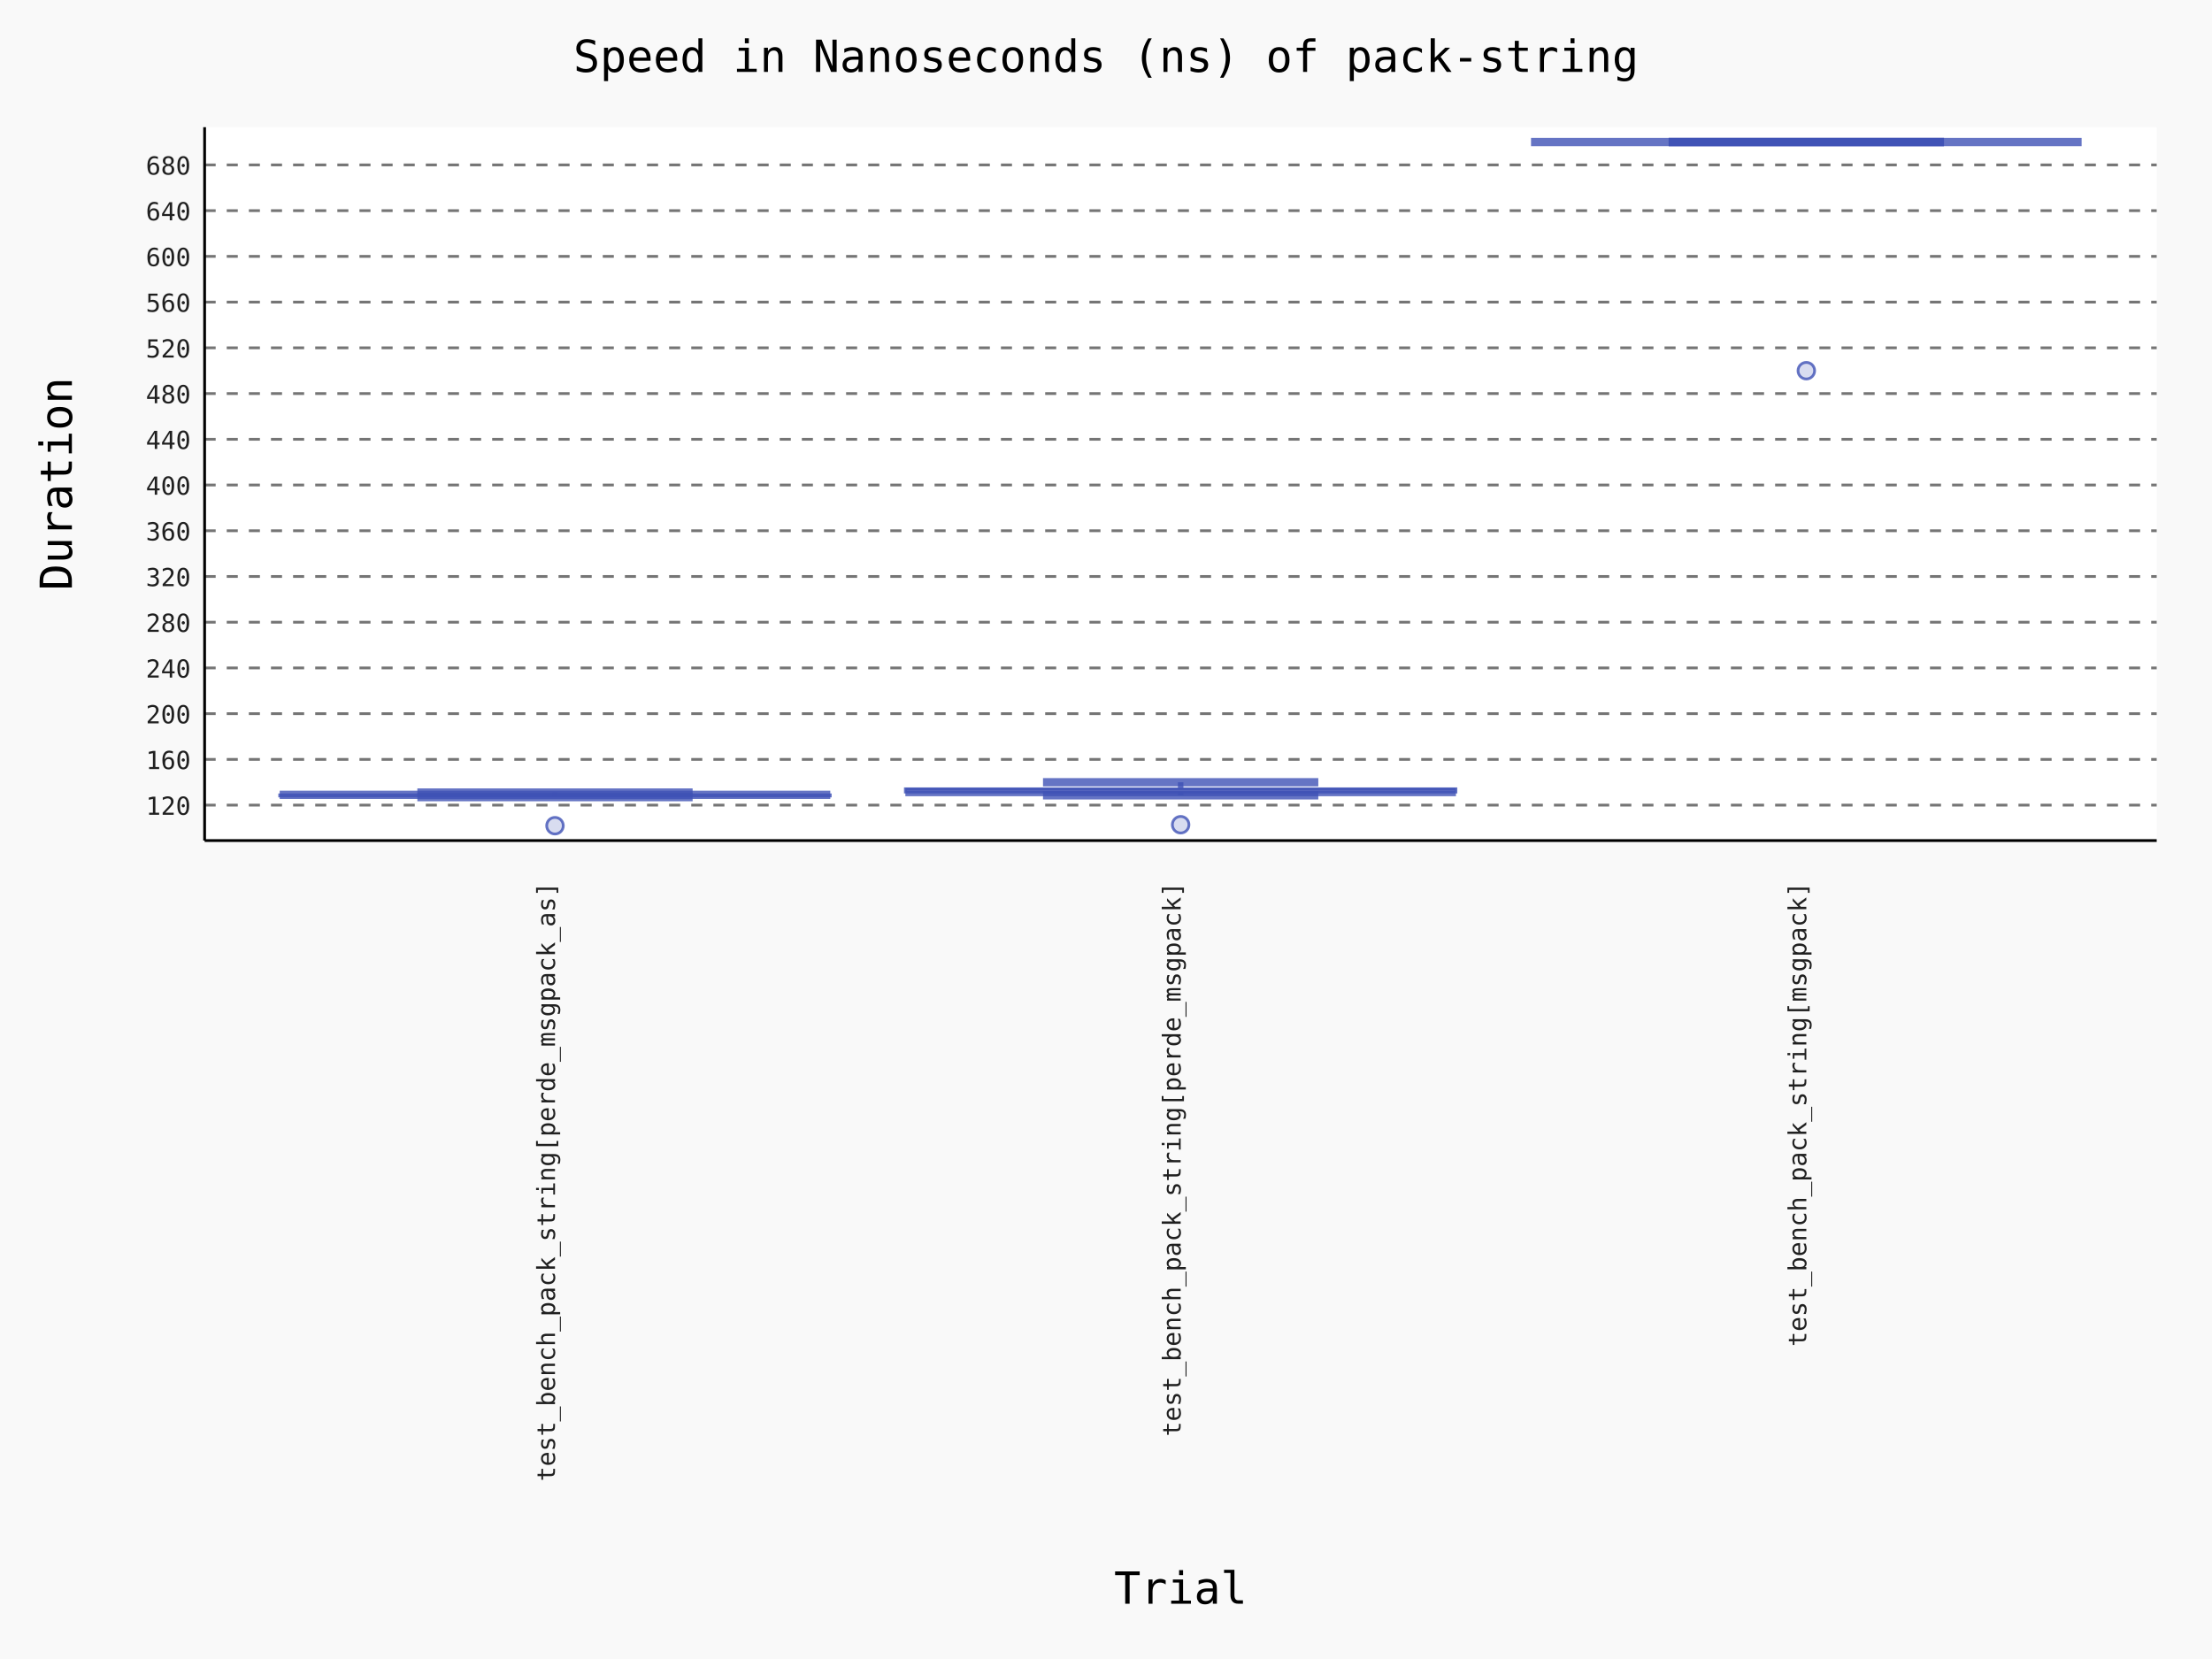
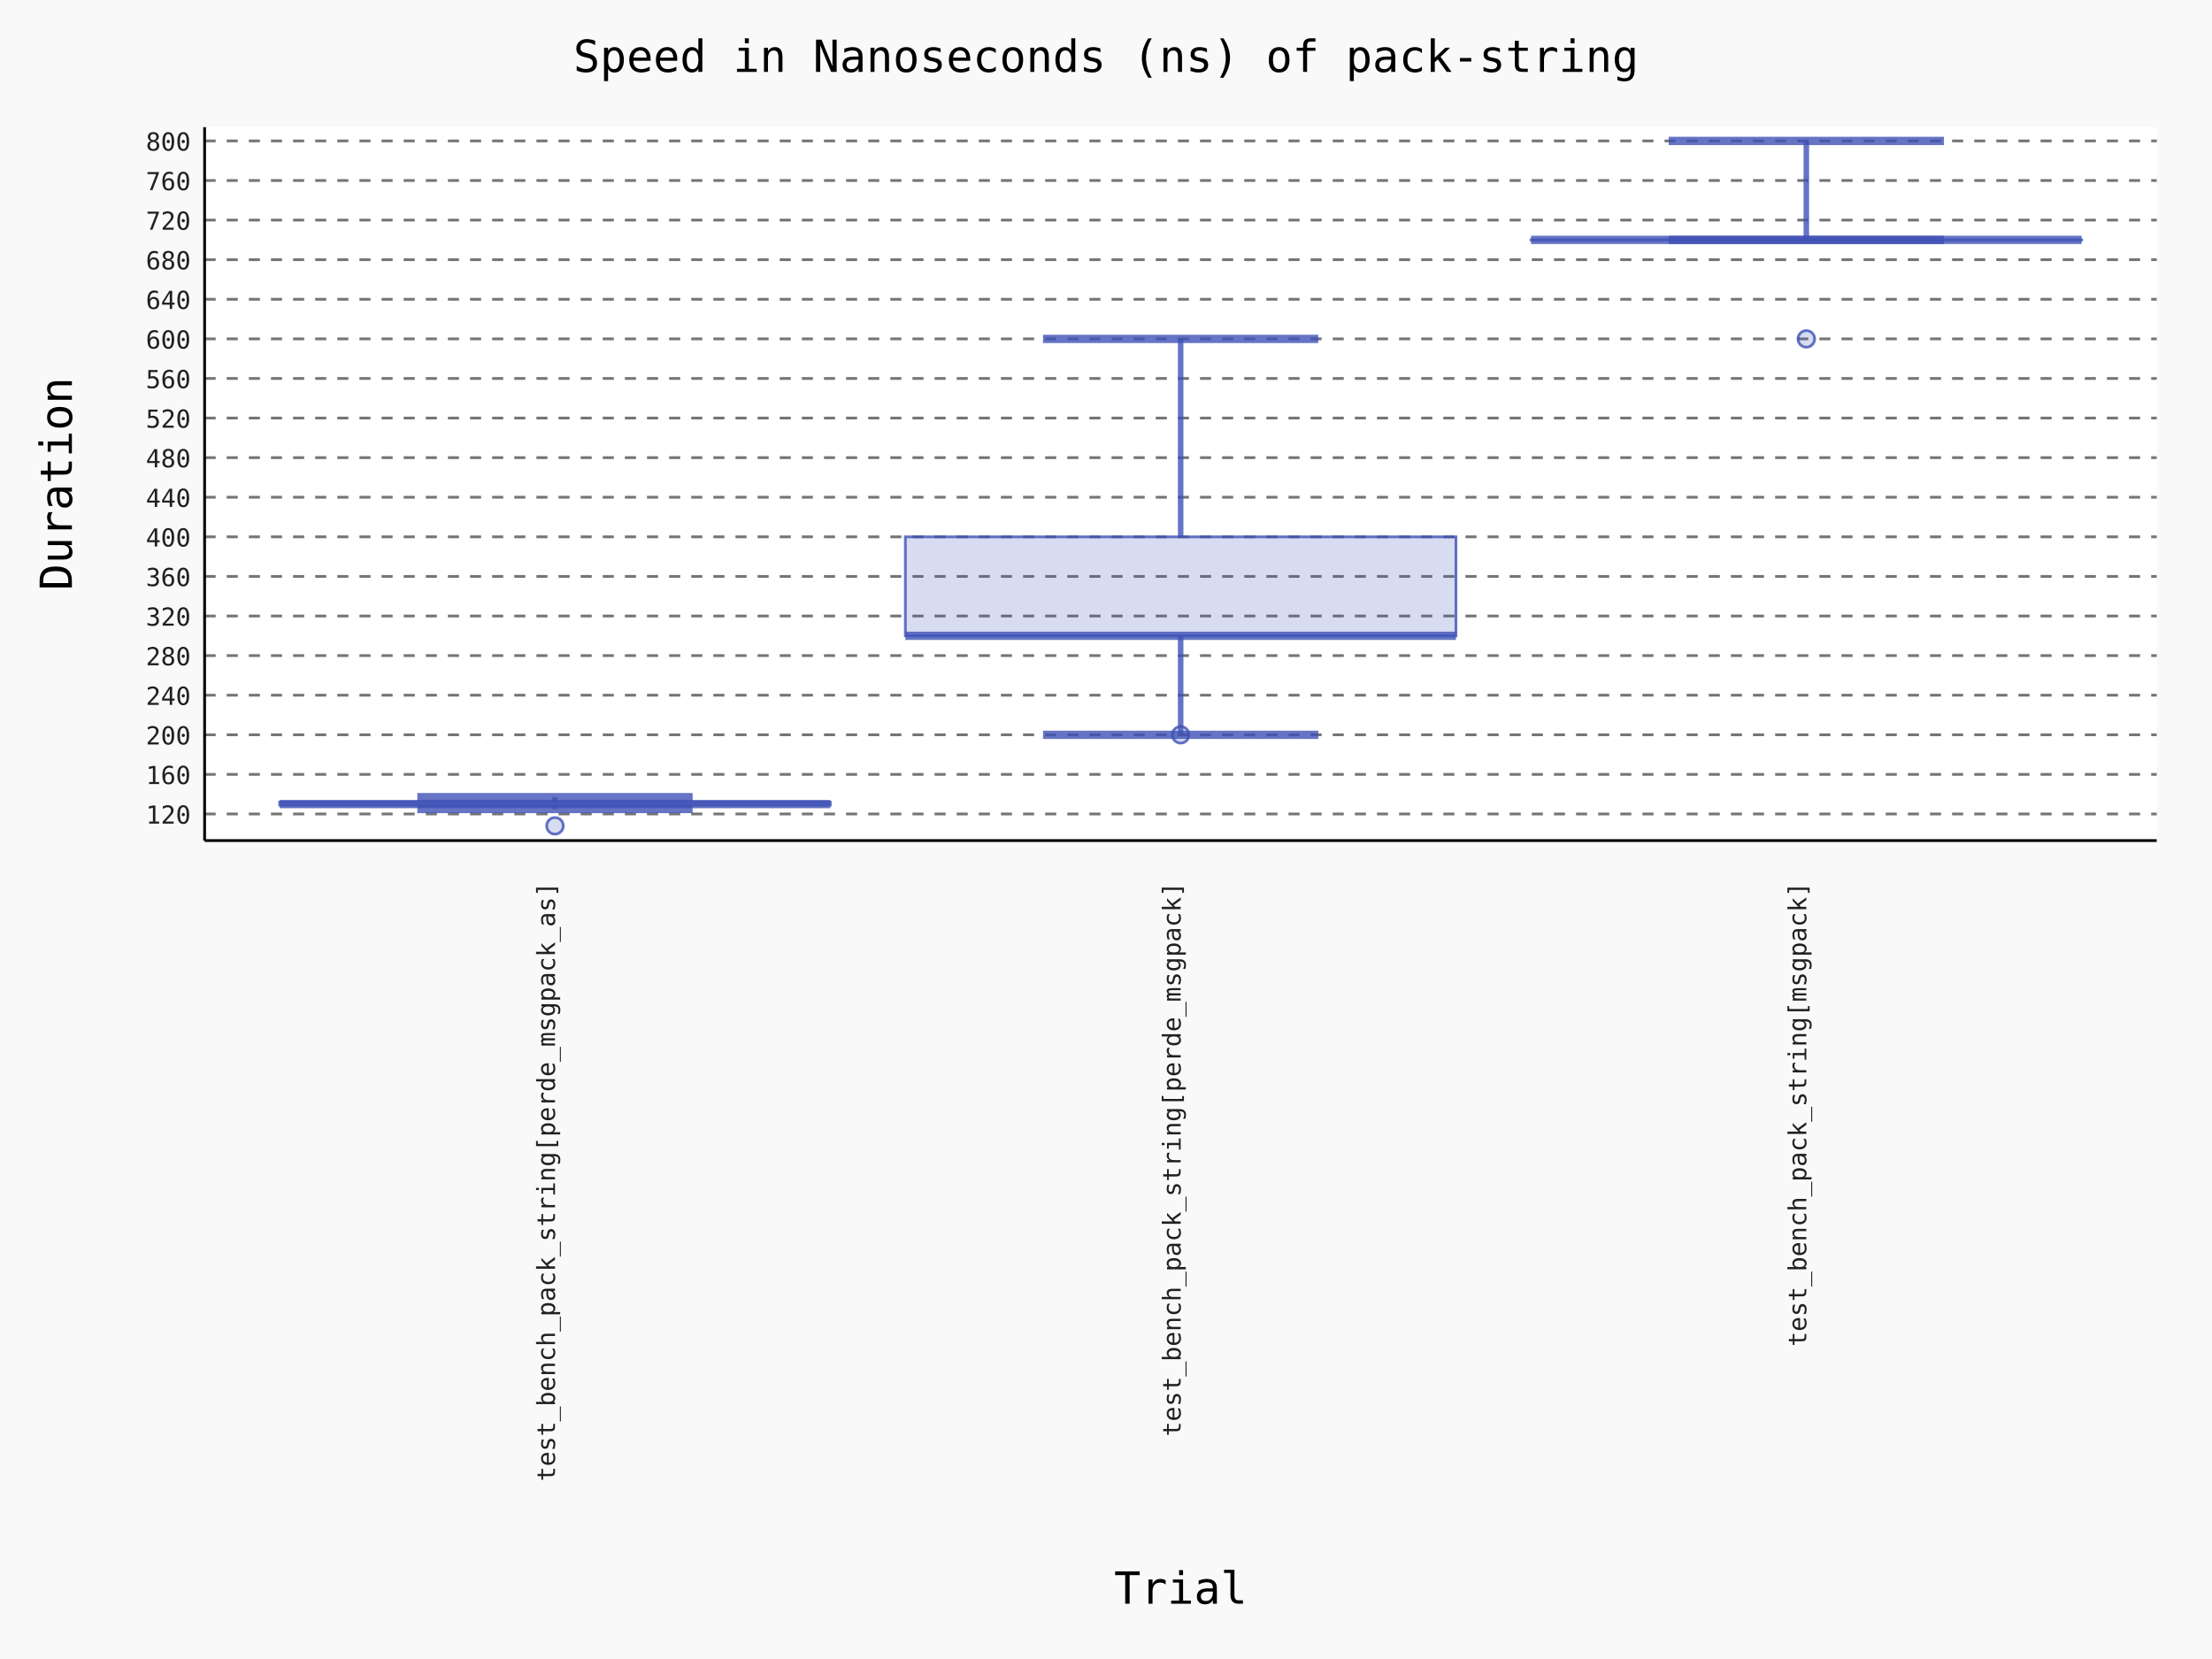
- <svg xmlns="http://www.w3.org/2000/svg" class="pygal-chart" id="chart-a796f6c7-4de3-4914-be27-68765c695a30" viewBox="0 0 800 600">
+ <svg xmlns="http://www.w3.org/2000/svg" class="pygal-chart" id="chart-8bbaca47-d745-48e1-b106-c631b66718ea" viewBox="0 0 800 600">
  <defs>
-     <style type="text/css">#chart-a796f6c7-4de3-4914-be27-68765c695a30{-webkit-user-select:none;-webkit-font-smoothing:antialiased;font-family:Consolas,"Deja Vu Sans Mono","Bitstream Vera Sans Mono","Courier New",monospace}#chart-a796f6c7-4de3-4914-be27-68765c695a30 .title{font-family:Consolas,"Deja Vu Sans Mono","Bitstream Vera Sans Mono","Courier New",monospace;font-size:16px}#chart-a796f6c7-4de3-4914-be27-68765c695a30 .legends .legend text{font-family:Consolas,"Deja Vu Sans Mono","Bitstream Vera Sans Mono","Courier New",monospace;font-size:14px}#chart-a796f6c7-4de3-4914-be27-68765c695a30 .axis text{font-family:Consolas,"Deja Vu Sans Mono","Bitstream Vera Sans Mono","Courier New",monospace;font-size:10px}#chart-a796f6c7-4de3-4914-be27-68765c695a30 .axis text.major{font-family:Consolas,"Deja Vu Sans Mono","Bitstream Vera Sans Mono","Courier New",monospace;font-size:10px}#chart-a796f6c7-4de3-4914-be27-68765c695a30 .text-overlay text.value{font-family:Consolas,"Deja Vu Sans Mono","Bitstream Vera Sans Mono","Courier New",monospace;font-size:16px}#chart-a796f6c7-4de3-4914-be27-68765c695a30 .text-overlay text.label{font-family:Consolas,"Deja Vu Sans Mono","Bitstream Vera Sans Mono","Courier New",monospace;font-size:10px}#chart-a796f6c7-4de3-4914-be27-68765c695a30 .tooltip{font-family:Consolas,"Deja Vu Sans Mono","Bitstream Vera Sans Mono","Courier New",monospace;font-size:14px}#chart-a796f6c7-4de3-4914-be27-68765c695a30 text.no_data{font-family:Consolas,"Deja Vu Sans Mono","Bitstream Vera Sans Mono","Courier New",monospace;font-size:64px}
- #chart-a796f6c7-4de3-4914-be27-68765c695a30{background-color:rgba(249,249,249,1)}#chart-a796f6c7-4de3-4914-be27-68765c695a30 path,#chart-a796f6c7-4de3-4914-be27-68765c695a30 line,#chart-a796f6c7-4de3-4914-be27-68765c695a30 rect,#chart-a796f6c7-4de3-4914-be27-68765c695a30 circle{-webkit-transition:150ms;-moz-transition:150ms;transition:150ms}#chart-a796f6c7-4de3-4914-be27-68765c695a30 .graph &gt; .background{fill:rgba(249,249,249,1)}#chart-a796f6c7-4de3-4914-be27-68765c695a30 .plot &gt; .background{fill:rgba(255,255,255,1)}#chart-a796f6c7-4de3-4914-be27-68765c695a30 .graph{fill:rgba(0,0,0,.87)}#chart-a796f6c7-4de3-4914-be27-68765c695a30 text.no_data{fill:rgba(0,0,0,1)}#chart-a796f6c7-4de3-4914-be27-68765c695a30 .title{fill:rgba(0,0,0,1)}#chart-a796f6c7-4de3-4914-be27-68765c695a30 .legends .legend text{fill:rgba(0,0,0,.87)}#chart-a796f6c7-4de3-4914-be27-68765c695a30 .legends .legend:hover text{fill:rgba(0,0,0,1)}#chart-a796f6c7-4de3-4914-be27-68765c695a30 .axis .line{stroke:rgba(0,0,0,1)}#chart-a796f6c7-4de3-4914-be27-68765c695a30 .axis .guide.line{stroke:rgba(0,0,0,.54)}#chart-a796f6c7-4de3-4914-be27-68765c695a30 .axis .major.line{stroke:rgba(0,0,0,.87)}#chart-a796f6c7-4de3-4914-be27-68765c695a30 .axis text.major{fill:rgba(0,0,0,1)}#chart-a796f6c7-4de3-4914-be27-68765c695a30 .axis.y .guides:hover .guide.line,#chart-a796f6c7-4de3-4914-be27-68765c695a30 .line-graph .axis.x .guides:hover .guide.line,#chart-a796f6c7-4de3-4914-be27-68765c695a30 .stackedline-graph .axis.x .guides:hover .guide.line,#chart-a796f6c7-4de3-4914-be27-68765c695a30 .xy-graph .axis.x .guides:hover .guide.line{stroke:rgba(0,0,0,1)}#chart-a796f6c7-4de3-4914-be27-68765c695a30 .axis .guides:hover text{fill:rgba(0,0,0,1)}#chart-a796f6c7-4de3-4914-be27-68765c695a30 .reactive{fill-opacity:.7;stroke-opacity:.8}#chart-a796f6c7-4de3-4914-be27-68765c695a30 .ci{stroke:rgba(0,0,0,.87)}#chart-a796f6c7-4de3-4914-be27-68765c695a30 .reactive.active,#chart-a796f6c7-4de3-4914-be27-68765c695a30 .active .reactive{fill-opacity:.8;stroke-opacity:.9;stroke-width:4}#chart-a796f6c7-4de3-4914-be27-68765c695a30 .ci .reactive.active{stroke-width:1.5}#chart-a796f6c7-4de3-4914-be27-68765c695a30 .series text{fill:rgba(0,0,0,1)}#chart-a796f6c7-4de3-4914-be27-68765c695a30 .tooltip rect{fill:rgba(255,255,255,1);stroke:rgba(0,0,0,1);-webkit-transition:opacity 150ms;-moz-transition:opacity 150ms;transition:opacity 150ms}#chart-a796f6c7-4de3-4914-be27-68765c695a30 .tooltip .label{fill:rgba(0,0,0,.87)}#chart-a796f6c7-4de3-4914-be27-68765c695a30 .tooltip .label{fill:rgba(0,0,0,.87)}#chart-a796f6c7-4de3-4914-be27-68765c695a30 .tooltip .legend{font-size:.8em;fill:rgba(0,0,0,.54)}#chart-a796f6c7-4de3-4914-be27-68765c695a30 .tooltip .x_label{font-size:.6em;fill:rgba(0,0,0,1)}#chart-a796f6c7-4de3-4914-be27-68765c695a30 .tooltip .xlink{font-size:.5em;text-decoration:underline}#chart-a796f6c7-4de3-4914-be27-68765c695a30 .tooltip .value{font-size:1.5em}#chart-a796f6c7-4de3-4914-be27-68765c695a30 .bound{font-size:.5em}#chart-a796f6c7-4de3-4914-be27-68765c695a30 .max-value{font-size:.75em;fill:rgba(0,0,0,.54)}#chart-a796f6c7-4de3-4914-be27-68765c695a30 .map-element{fill:rgba(255,255,255,1);stroke:rgba(0,0,0,.54) !important}#chart-a796f6c7-4de3-4914-be27-68765c695a30 .map-element .reactive{fill-opacity:inherit;stroke-opacity:inherit}#chart-a796f6c7-4de3-4914-be27-68765c695a30 .color-0,#chart-a796f6c7-4de3-4914-be27-68765c695a30 .color-0 a:visited{stroke:#3F51B5;fill:#3F51B5}#chart-a796f6c7-4de3-4914-be27-68765c695a30 .color-1,#chart-a796f6c7-4de3-4914-be27-68765c695a30 .color-1 a:visited{stroke:#3F51B5;fill:#3F51B5}#chart-a796f6c7-4de3-4914-be27-68765c695a30 .color-2,#chart-a796f6c7-4de3-4914-be27-68765c695a30 .color-2 a:visited{stroke:#3F51B5;fill:#3F51B5}#chart-a796f6c7-4de3-4914-be27-68765c695a30 .text-overlay .color-0 text{fill:black}#chart-a796f6c7-4de3-4914-be27-68765c695a30 .text-overlay .color-1 text{fill:black}#chart-a796f6c7-4de3-4914-be27-68765c695a30 .text-overlay .color-2 text{fill:black}
- #chart-a796f6c7-4de3-4914-be27-68765c695a30 text.no_data{text-anchor:middle}#chart-a796f6c7-4de3-4914-be27-68765c695a30 .guide.line{fill:none}#chart-a796f6c7-4de3-4914-be27-68765c695a30 .centered{text-anchor:middle}#chart-a796f6c7-4de3-4914-be27-68765c695a30 .title{text-anchor:middle}#chart-a796f6c7-4de3-4914-be27-68765c695a30 .legends .legend text{fill-opacity:1}#chart-a796f6c7-4de3-4914-be27-68765c695a30 .axis.x text{text-anchor:middle}#chart-a796f6c7-4de3-4914-be27-68765c695a30 .axis.x:not(.web) text[transform]{text-anchor:start}#chart-a796f6c7-4de3-4914-be27-68765c695a30 .axis.x:not(.web) text[transform].backwards{text-anchor:end}#chart-a796f6c7-4de3-4914-be27-68765c695a30 .axis.y text{text-anchor:end}#chart-a796f6c7-4de3-4914-be27-68765c695a30 .axis.y text[transform].backwards{text-anchor:start}#chart-a796f6c7-4de3-4914-be27-68765c695a30 .axis.y2 text{text-anchor:start}#chart-a796f6c7-4de3-4914-be27-68765c695a30 .axis.y2 text[transform].backwards{text-anchor:end}#chart-a796f6c7-4de3-4914-be27-68765c695a30 .axis .guide.line{stroke-dasharray:4,4}#chart-a796f6c7-4de3-4914-be27-68765c695a30 .axis .major.guide.line{stroke-dasharray:6,6}#chart-a796f6c7-4de3-4914-be27-68765c695a30 .horizontal .axis.y .guide.line,#chart-a796f6c7-4de3-4914-be27-68765c695a30 .horizontal .axis.y2 .guide.line,#chart-a796f6c7-4de3-4914-be27-68765c695a30 .vertical .axis.x .guide.line{opacity:0}#chart-a796f6c7-4de3-4914-be27-68765c695a30 .horizontal .axis.always_show .guide.line,#chart-a796f6c7-4de3-4914-be27-68765c695a30 .vertical .axis.always_show .guide.line{opacity:1 !important}#chart-a796f6c7-4de3-4914-be27-68765c695a30 .axis.y .guides:hover .guide.line,#chart-a796f6c7-4de3-4914-be27-68765c695a30 .axis.y2 .guides:hover .guide.line,#chart-a796f6c7-4de3-4914-be27-68765c695a30 .axis.x .guides:hover .guide.line{opacity:1}#chart-a796f6c7-4de3-4914-be27-68765c695a30 .axis .guides:hover text{opacity:1}#chart-a796f6c7-4de3-4914-be27-68765c695a30 .nofill{fill:none}#chart-a796f6c7-4de3-4914-be27-68765c695a30 .subtle-fill{fill-opacity:.2}#chart-a796f6c7-4de3-4914-be27-68765c695a30 .dot{stroke-width:1px;fill-opacity:1}#chart-a796f6c7-4de3-4914-be27-68765c695a30 .dot.active{stroke-width:5px}#chart-a796f6c7-4de3-4914-be27-68765c695a30 .dot.negative{fill:transparent}#chart-a796f6c7-4de3-4914-be27-68765c695a30 text,#chart-a796f6c7-4de3-4914-be27-68765c695a30 tspan{stroke:none !important}#chart-a796f6c7-4de3-4914-be27-68765c695a30 .series text.active{opacity:1}#chart-a796f6c7-4de3-4914-be27-68765c695a30 .tooltip rect{fill-opacity:.95;stroke-width:.5}#chart-a796f6c7-4de3-4914-be27-68765c695a30 .tooltip text{fill-opacity:1}#chart-a796f6c7-4de3-4914-be27-68765c695a30 .showable{visibility:hidden}#chart-a796f6c7-4de3-4914-be27-68765c695a30 .showable.shown{visibility:visible}#chart-a796f6c7-4de3-4914-be27-68765c695a30 .gauge-background{fill:rgba(229,229,229,1);stroke:none}#chart-a796f6c7-4de3-4914-be27-68765c695a30 .bg-lines{stroke:rgba(249,249,249,1);stroke-width:2px}
+     <style type="text/css">#chart-8bbaca47-d745-48e1-b106-c631b66718ea{-webkit-user-select:none;-webkit-font-smoothing:antialiased;font-family:Consolas,"Deja Vu Sans Mono","Bitstream Vera Sans Mono","Courier New",monospace}#chart-8bbaca47-d745-48e1-b106-c631b66718ea .title{font-family:Consolas,"Deja Vu Sans Mono","Bitstream Vera Sans Mono","Courier New",monospace;font-size:16px}#chart-8bbaca47-d745-48e1-b106-c631b66718ea .legends .legend text{font-family:Consolas,"Deja Vu Sans Mono","Bitstream Vera Sans Mono","Courier New",monospace;font-size:14px}#chart-8bbaca47-d745-48e1-b106-c631b66718ea .axis text{font-family:Consolas,"Deja Vu Sans Mono","Bitstream Vera Sans Mono","Courier New",monospace;font-size:10px}#chart-8bbaca47-d745-48e1-b106-c631b66718ea .axis text.major{font-family:Consolas,"Deja Vu Sans Mono","Bitstream Vera Sans Mono","Courier New",monospace;font-size:10px}#chart-8bbaca47-d745-48e1-b106-c631b66718ea .text-overlay text.value{font-family:Consolas,"Deja Vu Sans Mono","Bitstream Vera Sans Mono","Courier New",monospace;font-size:16px}#chart-8bbaca47-d745-48e1-b106-c631b66718ea .text-overlay text.label{font-family:Consolas,"Deja Vu Sans Mono","Bitstream Vera Sans Mono","Courier New",monospace;font-size:10px}#chart-8bbaca47-d745-48e1-b106-c631b66718ea .tooltip{font-family:Consolas,"Deja Vu Sans Mono","Bitstream Vera Sans Mono","Courier New",monospace;font-size:14px}#chart-8bbaca47-d745-48e1-b106-c631b66718ea text.no_data{font-family:Consolas,"Deja Vu Sans Mono","Bitstream Vera Sans Mono","Courier New",monospace;font-size:64px}
+ #chart-8bbaca47-d745-48e1-b106-c631b66718ea{background-color:rgba(249,249,249,1)}#chart-8bbaca47-d745-48e1-b106-c631b66718ea path,#chart-8bbaca47-d745-48e1-b106-c631b66718ea line,#chart-8bbaca47-d745-48e1-b106-c631b66718ea rect,#chart-8bbaca47-d745-48e1-b106-c631b66718ea circle{-webkit-transition:150ms;-moz-transition:150ms;transition:150ms}#chart-8bbaca47-d745-48e1-b106-c631b66718ea .graph &gt; .background{fill:rgba(249,249,249,1)}#chart-8bbaca47-d745-48e1-b106-c631b66718ea .plot &gt; .background{fill:rgba(255,255,255,1)}#chart-8bbaca47-d745-48e1-b106-c631b66718ea .graph{fill:rgba(0,0,0,.87)}#chart-8bbaca47-d745-48e1-b106-c631b66718ea text.no_data{fill:rgba(0,0,0,1)}#chart-8bbaca47-d745-48e1-b106-c631b66718ea .title{fill:rgba(0,0,0,1)}#chart-8bbaca47-d745-48e1-b106-c631b66718ea .legends .legend text{fill:rgba(0,0,0,.87)}#chart-8bbaca47-d745-48e1-b106-c631b66718ea .legends .legend:hover text{fill:rgba(0,0,0,1)}#chart-8bbaca47-d745-48e1-b106-c631b66718ea .axis .line{stroke:rgba(0,0,0,1)}#chart-8bbaca47-d745-48e1-b106-c631b66718ea .axis .guide.line{stroke:rgba(0,0,0,.54)}#chart-8bbaca47-d745-48e1-b106-c631b66718ea .axis .major.line{stroke:rgba(0,0,0,.87)}#chart-8bbaca47-d745-48e1-b106-c631b66718ea .axis text.major{fill:rgba(0,0,0,1)}#chart-8bbaca47-d745-48e1-b106-c631b66718ea .axis.y .guides:hover .guide.line,#chart-8bbaca47-d745-48e1-b106-c631b66718ea .line-graph .axis.x .guides:hover .guide.line,#chart-8bbaca47-d745-48e1-b106-c631b66718ea .stackedline-graph .axis.x .guides:hover .guide.line,#chart-8bbaca47-d745-48e1-b106-c631b66718ea .xy-graph .axis.x .guides:hover .guide.line{stroke:rgba(0,0,0,1)}#chart-8bbaca47-d745-48e1-b106-c631b66718ea .axis .guides:hover text{fill:rgba(0,0,0,1)}#chart-8bbaca47-d745-48e1-b106-c631b66718ea .reactive{fill-opacity:.7;stroke-opacity:.8}#chart-8bbaca47-d745-48e1-b106-c631b66718ea .ci{stroke:rgba(0,0,0,.87)}#chart-8bbaca47-d745-48e1-b106-c631b66718ea .reactive.active,#chart-8bbaca47-d745-48e1-b106-c631b66718ea .active .reactive{fill-opacity:.8;stroke-opacity:.9;stroke-width:4}#chart-8bbaca47-d745-48e1-b106-c631b66718ea .ci .reactive.active{stroke-width:1.5}#chart-8bbaca47-d745-48e1-b106-c631b66718ea .series text{fill:rgba(0,0,0,1)}#chart-8bbaca47-d745-48e1-b106-c631b66718ea .tooltip rect{fill:rgba(255,255,255,1);stroke:rgba(0,0,0,1);-webkit-transition:opacity 150ms;-moz-transition:opacity 150ms;transition:opacity 150ms}#chart-8bbaca47-d745-48e1-b106-c631b66718ea .tooltip .label{fill:rgba(0,0,0,.87)}#chart-8bbaca47-d745-48e1-b106-c631b66718ea .tooltip .label{fill:rgba(0,0,0,.87)}#chart-8bbaca47-d745-48e1-b106-c631b66718ea .tooltip .legend{font-size:.8em;fill:rgba(0,0,0,.54)}#chart-8bbaca47-d745-48e1-b106-c631b66718ea .tooltip .x_label{font-size:.6em;fill:rgba(0,0,0,1)}#chart-8bbaca47-d745-48e1-b106-c631b66718ea .tooltip .xlink{font-size:.5em;text-decoration:underline}#chart-8bbaca47-d745-48e1-b106-c631b66718ea .tooltip .value{font-size:1.5em}#chart-8bbaca47-d745-48e1-b106-c631b66718ea .bound{font-size:.5em}#chart-8bbaca47-d745-48e1-b106-c631b66718ea .max-value{font-size:.75em;fill:rgba(0,0,0,.54)}#chart-8bbaca47-d745-48e1-b106-c631b66718ea .map-element{fill:rgba(255,255,255,1);stroke:rgba(0,0,0,.54) !important}#chart-8bbaca47-d745-48e1-b106-c631b66718ea .map-element .reactive{fill-opacity:inherit;stroke-opacity:inherit}#chart-8bbaca47-d745-48e1-b106-c631b66718ea .color-0,#chart-8bbaca47-d745-48e1-b106-c631b66718ea .color-0 a:visited{stroke:#3F51B5;fill:#3F51B5}#chart-8bbaca47-d745-48e1-b106-c631b66718ea .color-1,#chart-8bbaca47-d745-48e1-b106-c631b66718ea .color-1 a:visited{stroke:#3F51B5;fill:#3F51B5}#chart-8bbaca47-d745-48e1-b106-c631b66718ea .color-2,#chart-8bbaca47-d745-48e1-b106-c631b66718ea .color-2 a:visited{stroke:#3F51B5;fill:#3F51B5}#chart-8bbaca47-d745-48e1-b106-c631b66718ea .text-overlay .color-0 text{fill:black}#chart-8bbaca47-d745-48e1-b106-c631b66718ea .text-overlay .color-1 text{fill:black}#chart-8bbaca47-d745-48e1-b106-c631b66718ea .text-overlay .color-2 text{fill:black}
+ #chart-8bbaca47-d745-48e1-b106-c631b66718ea text.no_data{text-anchor:middle}#chart-8bbaca47-d745-48e1-b106-c631b66718ea .guide.line{fill:none}#chart-8bbaca47-d745-48e1-b106-c631b66718ea .centered{text-anchor:middle}#chart-8bbaca47-d745-48e1-b106-c631b66718ea .title{text-anchor:middle}#chart-8bbaca47-d745-48e1-b106-c631b66718ea .legends .legend text{fill-opacity:1}#chart-8bbaca47-d745-48e1-b106-c631b66718ea .axis.x text{text-anchor:middle}#chart-8bbaca47-d745-48e1-b106-c631b66718ea .axis.x:not(.web) text[transform]{text-anchor:start}#chart-8bbaca47-d745-48e1-b106-c631b66718ea .axis.x:not(.web) text[transform].backwards{text-anchor:end}#chart-8bbaca47-d745-48e1-b106-c631b66718ea .axis.y text{text-anchor:end}#chart-8bbaca47-d745-48e1-b106-c631b66718ea .axis.y text[transform].backwards{text-anchor:start}#chart-8bbaca47-d745-48e1-b106-c631b66718ea .axis.y2 text{text-anchor:start}#chart-8bbaca47-d745-48e1-b106-c631b66718ea .axis.y2 text[transform].backwards{text-anchor:end}#chart-8bbaca47-d745-48e1-b106-c631b66718ea .axis .guide.line{stroke-dasharray:4,4}#chart-8bbaca47-d745-48e1-b106-c631b66718ea .axis .major.guide.line{stroke-dasharray:6,6}#chart-8bbaca47-d745-48e1-b106-c631b66718ea .horizontal .axis.y .guide.line,#chart-8bbaca47-d745-48e1-b106-c631b66718ea .horizontal .axis.y2 .guide.line,#chart-8bbaca47-d745-48e1-b106-c631b66718ea .vertical .axis.x .guide.line{opacity:0}#chart-8bbaca47-d745-48e1-b106-c631b66718ea .horizontal .axis.always_show .guide.line,#chart-8bbaca47-d745-48e1-b106-c631b66718ea .vertical .axis.always_show .guide.line{opacity:1 !important}#chart-8bbaca47-d745-48e1-b106-c631b66718ea .axis.y .guides:hover .guide.line,#chart-8bbaca47-d745-48e1-b106-c631b66718ea .axis.y2 .guides:hover .guide.line,#chart-8bbaca47-d745-48e1-b106-c631b66718ea .axis.x .guides:hover .guide.line{opacity:1}#chart-8bbaca47-d745-48e1-b106-c631b66718ea .axis .guides:hover text{opacity:1}#chart-8bbaca47-d745-48e1-b106-c631b66718ea .nofill{fill:none}#chart-8bbaca47-d745-48e1-b106-c631b66718ea .subtle-fill{fill-opacity:.2}#chart-8bbaca47-d745-48e1-b106-c631b66718ea .dot{stroke-width:1px;fill-opacity:1}#chart-8bbaca47-d745-48e1-b106-c631b66718ea .dot.active{stroke-width:5px}#chart-8bbaca47-d745-48e1-b106-c631b66718ea .dot.negative{fill:transparent}#chart-8bbaca47-d745-48e1-b106-c631b66718ea text,#chart-8bbaca47-d745-48e1-b106-c631b66718ea tspan{stroke:none !important}#chart-8bbaca47-d745-48e1-b106-c631b66718ea .series text.active{opacity:1}#chart-8bbaca47-d745-48e1-b106-c631b66718ea .tooltip rect{fill-opacity:.95;stroke-width:.5}#chart-8bbaca47-d745-48e1-b106-c631b66718ea .tooltip text{fill-opacity:1}#chart-8bbaca47-d745-48e1-b106-c631b66718ea .showable{visibility:hidden}#chart-8bbaca47-d745-48e1-b106-c631b66718ea .showable.shown{visibility:visible}#chart-8bbaca47-d745-48e1-b106-c631b66718ea .gauge-background{fill:rgba(229,229,229,1);stroke:none}#chart-8bbaca47-d745-48e1-b106-c631b66718ea .bg-lines{stroke:rgba(249,249,249,1);stroke-width:2px}
.tooltip .value{font-size:1em !important}.axis text{font-size:9px !important}</style>
  </defs>
  <g class="graph custombox-graph vertical">
    <rect class="background" height="600" width="800" x="0" y="0" />
    <g class="plot" transform="translate(74, 46)">
      <rect class="background" height="258.0" width="706.0" x="0" y="0" />
      <g class="axis y always_show">
        <path class="line" d="M0 258 h706" />
        <g class="guides">
-           <path class="guide line" d="M0 245.183 h706" />
-           <text class="" x="-5" y="248.683">120</text>
+           <path class="guide line" d="M0 248.385 h706" />
+           <text class="" x="-5" y="251.885">120</text>
        </g>
        <g class="guides">
-           <path class="guide line" d="M0 228.644 h706" />
-           <text class="" x="-5" y="232.144">160</text>
+           <path class="guide line" d="M0 234.066 h706" />
+           <text class="" x="-5" y="237.566">160</text>
        </g>
        <g class="guides">
-           <path class="guide line" d="M0 212.106 h706" />
-           <text class="" x="-5" y="215.606">200</text>
+           <path class="guide line" d="M0 219.747 h706" />
+           <text class="" x="-5" y="223.247">200</text>
        </g>
        <g class="guides">
-           <path class="guide line" d="M0 195.567 h706" />
-           <text class="" x="-5" y="199.067">240</text>
+           <path class="guide line" d="M0 205.428 h706" />
+           <text class="" x="-5" y="208.928">240</text>
        </g>
        <g class="guides">
-           <path class="guide line" d="M0 179.029 h706" />
-           <text class="" x="-5" y="182.529">280</text>
+           <path class="guide line" d="M0 191.109 h706" />
+           <text class="" x="-5" y="194.609">280</text>
        </g>
        <g class="guides">
-           <path class="guide line" d="M0 162.49 h706" />
-           <text class="" x="-5" y="165.99">320</text>
+           <path class="guide line" d="M0 176.79 h706" />
+           <text class="" x="-5" y="180.29">320</text>
        </g>
        <g class="guides">
-           <path class="guide line" d="M0 145.952 h706" />
-           <text class="" x="-5" y="149.452">360</text>
+           <path class="guide line" d="M0 162.471 h706" />
+           <text class="" x="-5" y="165.971">360</text>
        </g>
        <g class="guides">
-           <path class="guide line" d="M0 129.413 h706" />
-           <text class="" x="-5" y="132.913">400</text>
+           <path class="guide line" d="M0 148.152 h706" />
+           <text class="" x="-5" y="151.652">400</text>
        </g>
        <g class="guides">
-           <path class="guide line" d="M0 112.875 h706" />
-           <text class="" x="-5" y="116.375">440</text>
+           <path class="guide line" d="M0 133.833 h706" />
+           <text class="" x="-5" y="137.333">440</text>
        </g>
        <g class="guides">
-           <path class="guide line" d="M0 96.337 h706" />
-           <text class="" x="-5" y="99.837">480</text>
+           <path class="guide line" d="M0 119.514 h706" />
+           <text class="" x="-5" y="123.014">480</text>
        </g>
        <g class="guides">
-           <path class="guide line" d="M0 79.798 h706" />
-           <text class="" x="-5" y="83.298">520</text>
+           <path class="guide line" d="M0 105.195 h706" />
+           <text class="" x="-5" y="108.695">520</text>
        </g>
        <g class="guides">
-           <path class="guide line" d="M0 63.26 h706" />
-           <text class="" x="-5" y="66.76">560</text>
+           <path class="guide line" d="M0 90.876 h706" />
+           <text class="" x="-5" y="94.376">560</text>
        </g>
        <g class="guides">
-           <path class="guide line" d="M0 46.721 h706" />
-           <text class="" x="-5" y="50.221">600</text>
+           <path class="guide line" d="M0 76.557 h706" />
+           <text class="" x="-5" y="80.057">600</text>
        </g>
        <g class="guides">
-           <path class="guide line" d="M0 30.183 h706" />
-           <text class="" x="-5" y="33.683">640</text>
+           <path class="guide line" d="M0 62.238 h706" />
+           <text class="" x="-5" y="65.738">640</text>
        </g>
        <g class="guides">
-           <path class="guide line" d="M0 13.644 h706" />
-           <text class="" x="-5" y="17.144">680</text>
+           <path class="guide line" d="M0 47.919 h706" />
+           <text class="" x="-5" y="51.419">680</text>
+         </g>
+         <g class="guides">
+           <path class="guide line" d="M0 33.6 h706" />
+           <text class="" x="-5" y="37.1">720</text>
+         </g>
+         <g class="guides">
+           <path class="guide line" d="M0 19.281 h706" />
+           <text class="" x="-5" y="22.781">760</text>
+         </g>
+         <g class="guides">
+           <path class="guide line" d="M0 4.962 h706" />
+           <text class="" x="-5" y="8.462">800</text>
        </g>
      </g>
      <g class="axis x">
        <path class="line" d="M0 0 v258" />
        <g class="guides">
          <path class="guide line" d="M126.718 0 v258" />
          <text class="backwards" transform="rotate(270 126.7179 273)" x="126.718" y="273.0">test_bench_pack_string[perde_msgpack_as]</text>
        </g>
        <g class="guides">
          <path class="guide line" d="M353 0 v258" />
          <text class="backwards" transform="rotate(270 353 273)" x="353.0" y="273.0">test_bench_pack_string[perde_msgpack]</text>
        </g>
        <g class="guides">
          <path class="guide line" d="M579.282 0 v258" />
          <text class="backwards" transform="rotate(270 579.2821 273)" x="579.282" y="273.0">test_bench_pack_string[msgpack]</text>
        </g>
      </g>
      <g class="series serie-0 color-0">
        <g class="boxes">
          <g class="box">
-             <path class="reactive tooltip-trigger" d="M76.936 242.288 L176.5 242.288" stroke-width="3" />
-             <path class="reactive tooltip-trigger" d="M27.154 241.462 L226.282 241.462" stroke-width="3" />
-             <path class="reactive tooltip-trigger" d="M76.936 240.635 L176.5 240.635" stroke-width="3" />
-             <path class="reactive tooltip-trigger" d="M126.718 242.288 L126.718 241.875" stroke-width="2" />
-             <path class="reactive tooltip-trigger" d="M126.718 240.635 L126.718 241.462" stroke-width="2" />
-             <rect class="subtle-fill reactive tooltip-trigger" height="0.413" width="199.128" x="27.154" y="241.462" />
-             <circle class="subtle-fill reactive tooltip-trigger" cx="126.718" cy="252.625" r="3" />
-             <circle class="subtle-fill reactive tooltip-trigger" cx="126.718" cy="-281.567" r="3" />
+             <path class="reactive tooltip-trigger" d="M76.936 246.595 L176.5 246.595" stroke-width="3" />
+             <path class="reactive tooltip-trigger" d="M27.154 244.805 L226.282 244.805" stroke-width="3" />
+             <path class="reactive tooltip-trigger" d="M76.936 242.299 L176.5 242.299" stroke-width="3" />
+             <path class="reactive tooltip-trigger" d="M126.718 246.595 L126.718 245.163" stroke-width="2" />
+             <path class="reactive tooltip-trigger" d="M126.718 242.299 L126.718 244.089" stroke-width="2" />
+             <rect class="subtle-fill reactive tooltip-trigger" height="1.074" width="199.128" x="27.154" y="244.089" />
+             <circle class="subtle-fill reactive tooltip-trigger" cx="126.718" cy="252.681" r="3" />
+             <circle class="subtle-fill reactive tooltip-trigger" cx="126.718" cy="-349.792" r="3" />
          </g>
        </g>
      </g>
      <g class="series serie-1 color-1">
        <g class="boxes">
          <g class="box">
-             <path class="reactive tooltip-trigger" d="M303.218 241.639 L402.782 241.639" stroke-width="3" />
-             <path class="reactive tooltip-trigger" d="M253.436 240.457 L452.564 240.457" stroke-width="3" />
-             <path class="reactive tooltip-trigger" d="M303.218 236.913 L402.782 236.913" stroke-width="3" />
-             <path class="reactive tooltip-trigger" d="M353 241.639 L353 240.457" stroke-width="2" />
-             <path class="reactive tooltip-trigger" d="M353 236.913 L353 239.276" stroke-width="2" />
-             <rect class="subtle-fill reactive tooltip-trigger" height="1.181" width="199.128" x="253.436" y="239.276" />
-             <circle class="subtle-fill reactive tooltip-trigger" cx="353" cy="252.271" r="3" />
-             <circle class="subtle-fill reactive tooltip-trigger" cx="353" cy="-1418.114" r="3" />
+             <path class="reactive tooltip-trigger" d="M303.218 219.757 L402.782 219.757" stroke-width="3" />
+             <path class="reactive tooltip-trigger" d="M253.436 183.948 L452.564 183.948" stroke-width="3" />
+             <path class="reactive tooltip-trigger" d="M303.218 76.565 L402.782 76.565" stroke-width="3" />
+             <path class="reactive tooltip-trigger" d="M353 219.757 L353 183.948" stroke-width="2" />
+             <path class="reactive tooltip-trigger" d="M353 76.565 L353 148.161" stroke-width="2" />
+             <rect class="subtle-fill reactive tooltip-trigger" height="35.787" width="199.128" x="253.436" y="148.161" />
+             <circle class="subtle-fill reactive tooltip-trigger" cx="353" cy="219.757" r="3" />
+             <circle class="subtle-fill reactive tooltip-trigger" cx="353" cy="-12989.541" r="3" />
          </g>
        </g>
      </g>
      <g class="series serie-2 color-2">
        <g class="boxes">
          <g class="box">
-             <path class="reactive tooltip-trigger" d="M529.5 5.375 L629.064 5.375" stroke-width="3" />
-             <path class="reactive tooltip-trigger" d="M479.718 5.375 L678.846 5.375" stroke-width="3" />
-             <path class="reactive tooltip-trigger" d="M529.5 5.374 L629.064 5.374" stroke-width="3" />
-             <path class="reactive tooltip-trigger" d="M579.282 5.375 L579.282 5.375" stroke-width="2" />
-             <path class="reactive tooltip-trigger" d="M579.282 5.374 L579.282 5.375" stroke-width="2" />
-             <rect class="subtle-fill reactive tooltip-trigger" height="0.0" width="199.128" x="479.718" y="5.375" />
-             <circle class="subtle-fill reactive tooltip-trigger" cx="579.282" cy="88.068" r="3" />
-             <circle class="subtle-fill reactive tooltip-trigger" cx="579.282" cy="-68174.433" r="3" />
+             <path class="reactive tooltip-trigger" d="M529.5 40.768 L629.064 40.768" stroke-width="3" />
+             <path class="reactive tooltip-trigger" d="M479.718 40.757 L678.846 40.757" stroke-width="3" />
+             <path class="reactive tooltip-trigger" d="M529.5 4.97 L629.064 4.97" stroke-width="3" />
+             <path class="reactive tooltip-trigger" d="M579.282 40.768 L579.282 40.768" stroke-width="2" />
+             <path class="reactive tooltip-trigger" d="M579.282 4.97 L579.282 40.757" stroke-width="2" />
+             <rect class="subtle-fill reactive tooltip-trigger" height="0.01" width="199.128" x="479.718" y="40.757" />
+             <circle class="subtle-fill reactive tooltip-trigger" cx="579.282" cy="76.565" r="3" />
+             <circle class="subtle-fill reactive tooltip-trigger" cx="579.282" cy="-22690.674" r="3" />
          </g>
        </g>
      </g>
    </g>
    <g class="titles">
      <text class="title plot_title" x="400.0" y="26">Speed in Nanoseconds (ns) of pack-string</text>
      <text class="title" x="427.0" y="580.0">Trial</text>
      <text class="title" transform="rotate(-90 0 175)" x="0" y="201.0">Duration</text>
    </g>
    <g class="plot overlay" transform="translate(74, 46)">
      <g class="series serie-0 color-0" />
      <g class="series serie-1 color-1" />
      <g class="series serie-2 color-2" />
    </g>
    <g class="plot text-overlay" transform="translate(74, 46)">
      <g class="series serie-0 color-0" />
      <g class="series serie-1 color-1" />
      <g class="series serie-2 color-2" />
    </g>
    <g class="plot tooltip-overlay" transform="translate(74, 46)">
      <g class="tooltip" style="opacity: 0" transform="translate(0 0)">
        <rect class="tooltip-box" height="0" rx="0" ry="0" width="0" />
        <g class="text" />
      </g>
    </g>
  </g>
</svg>
